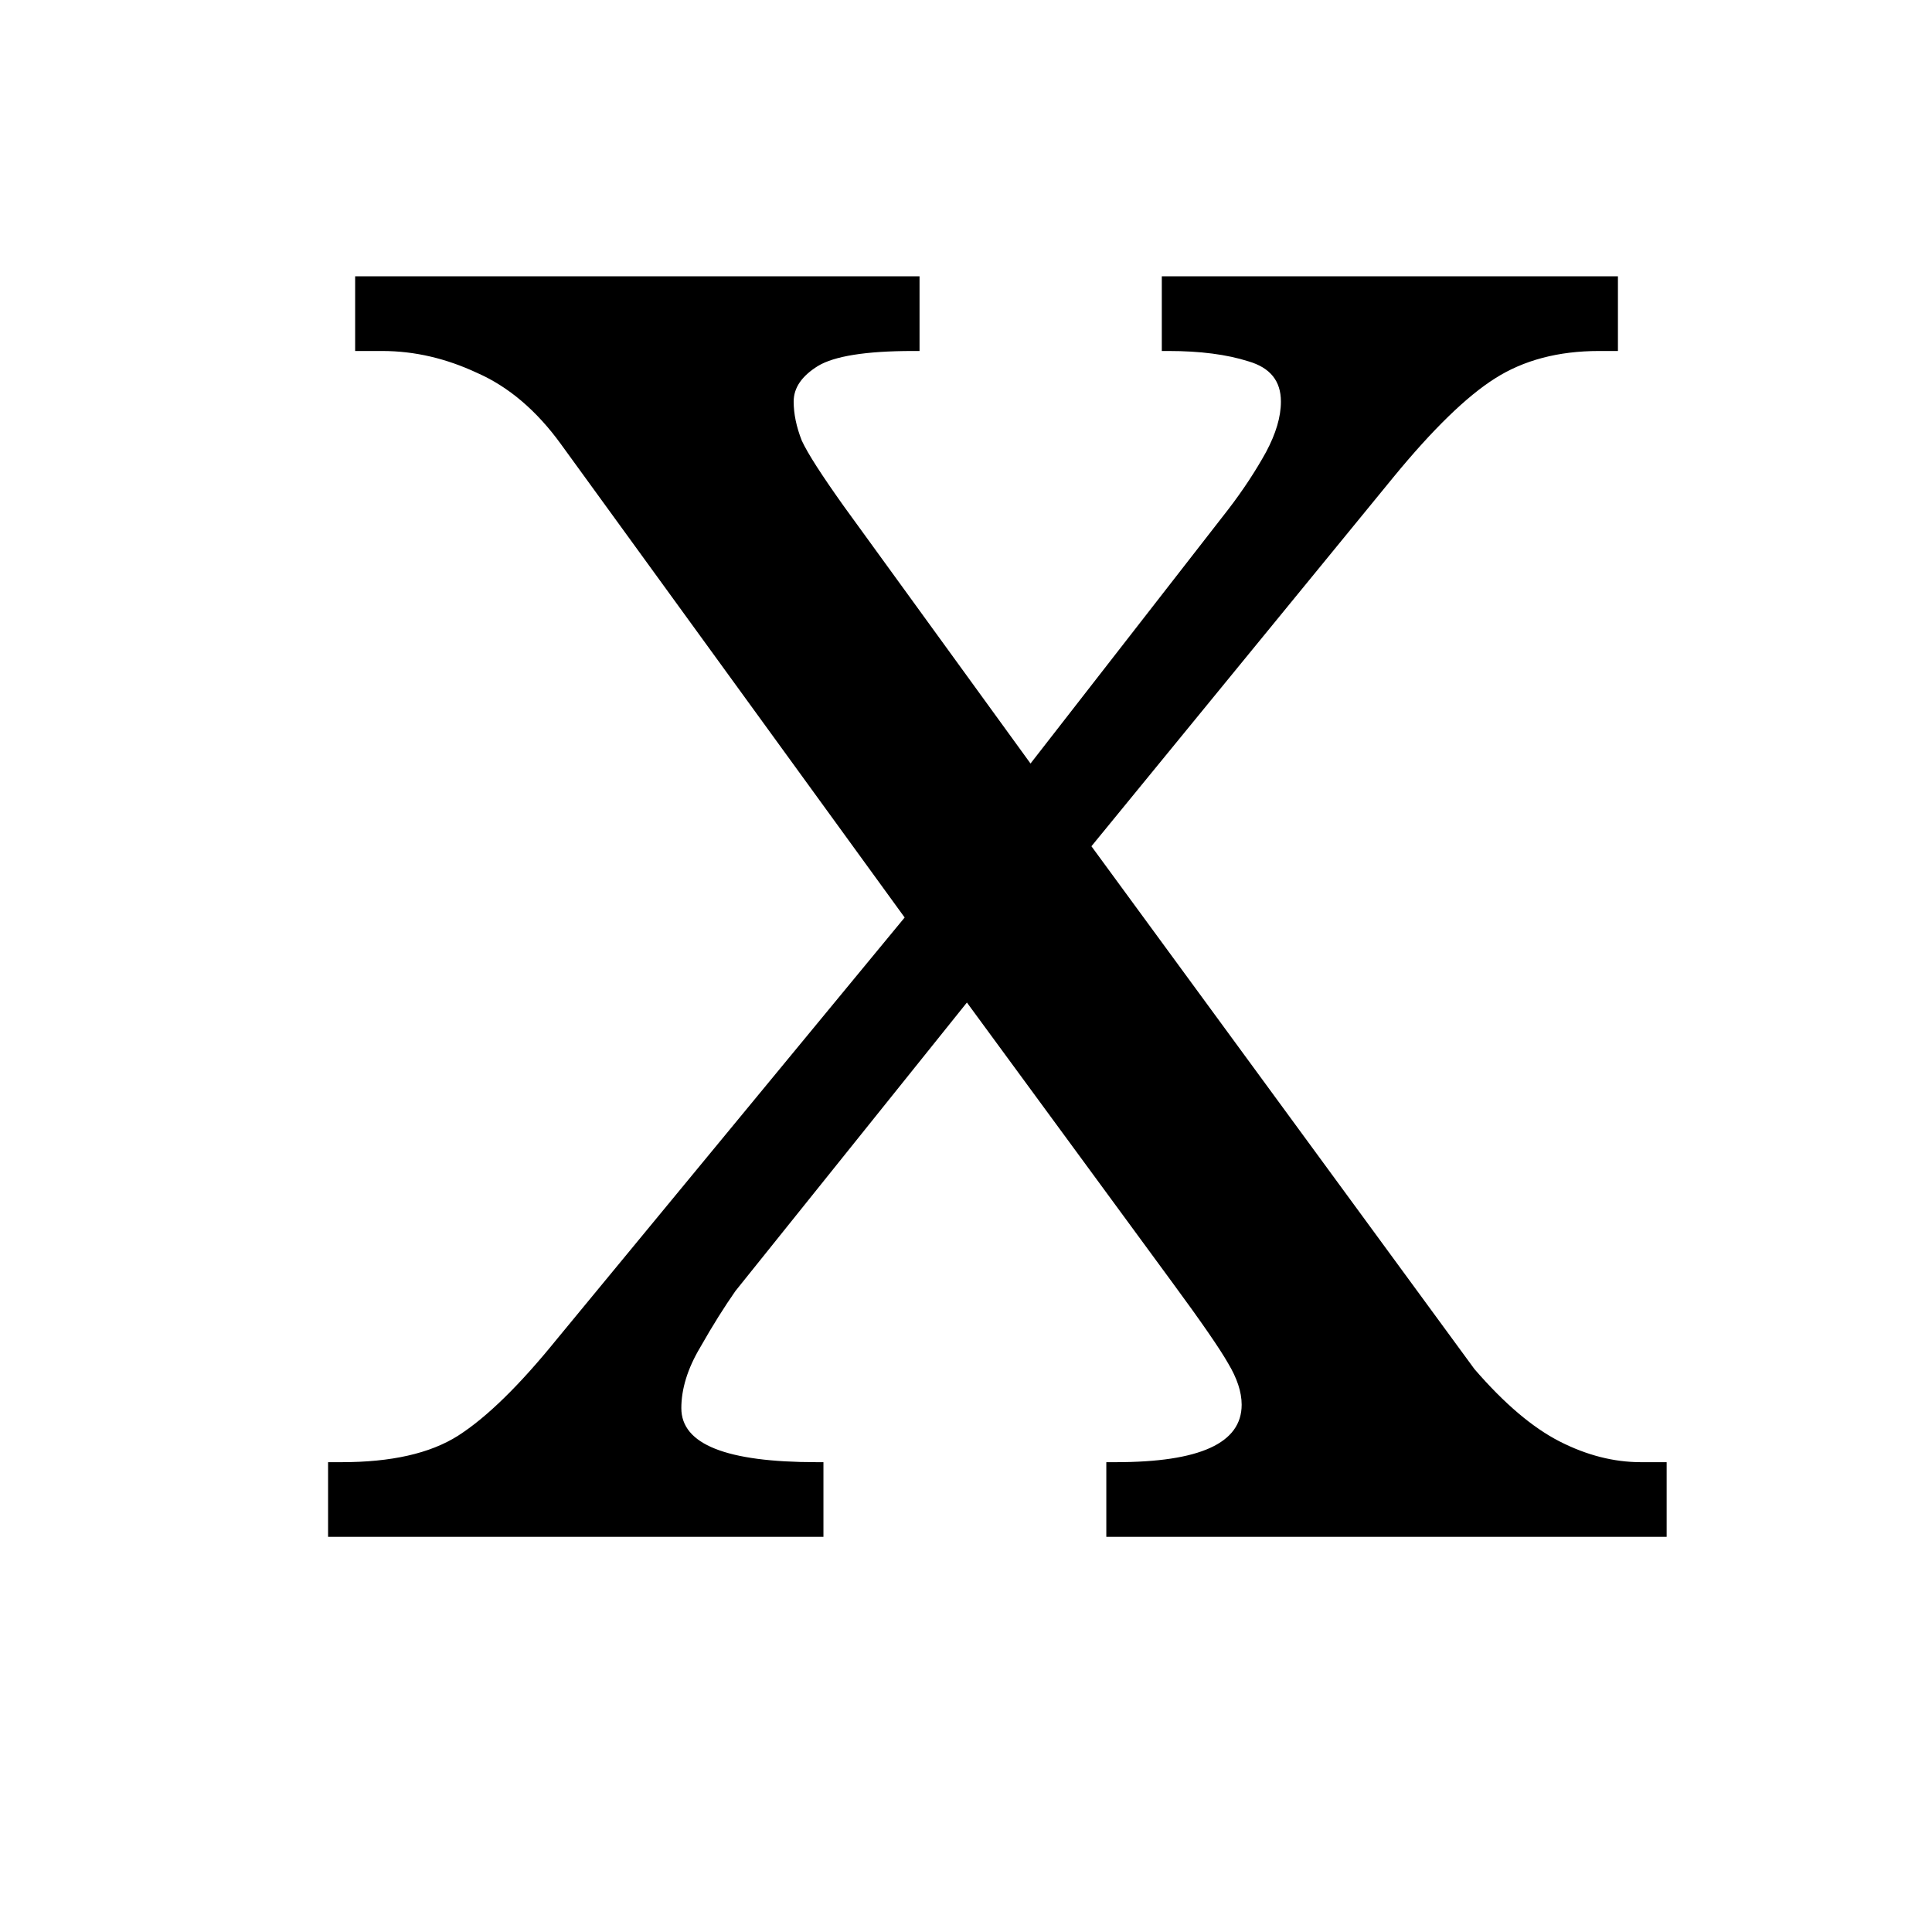
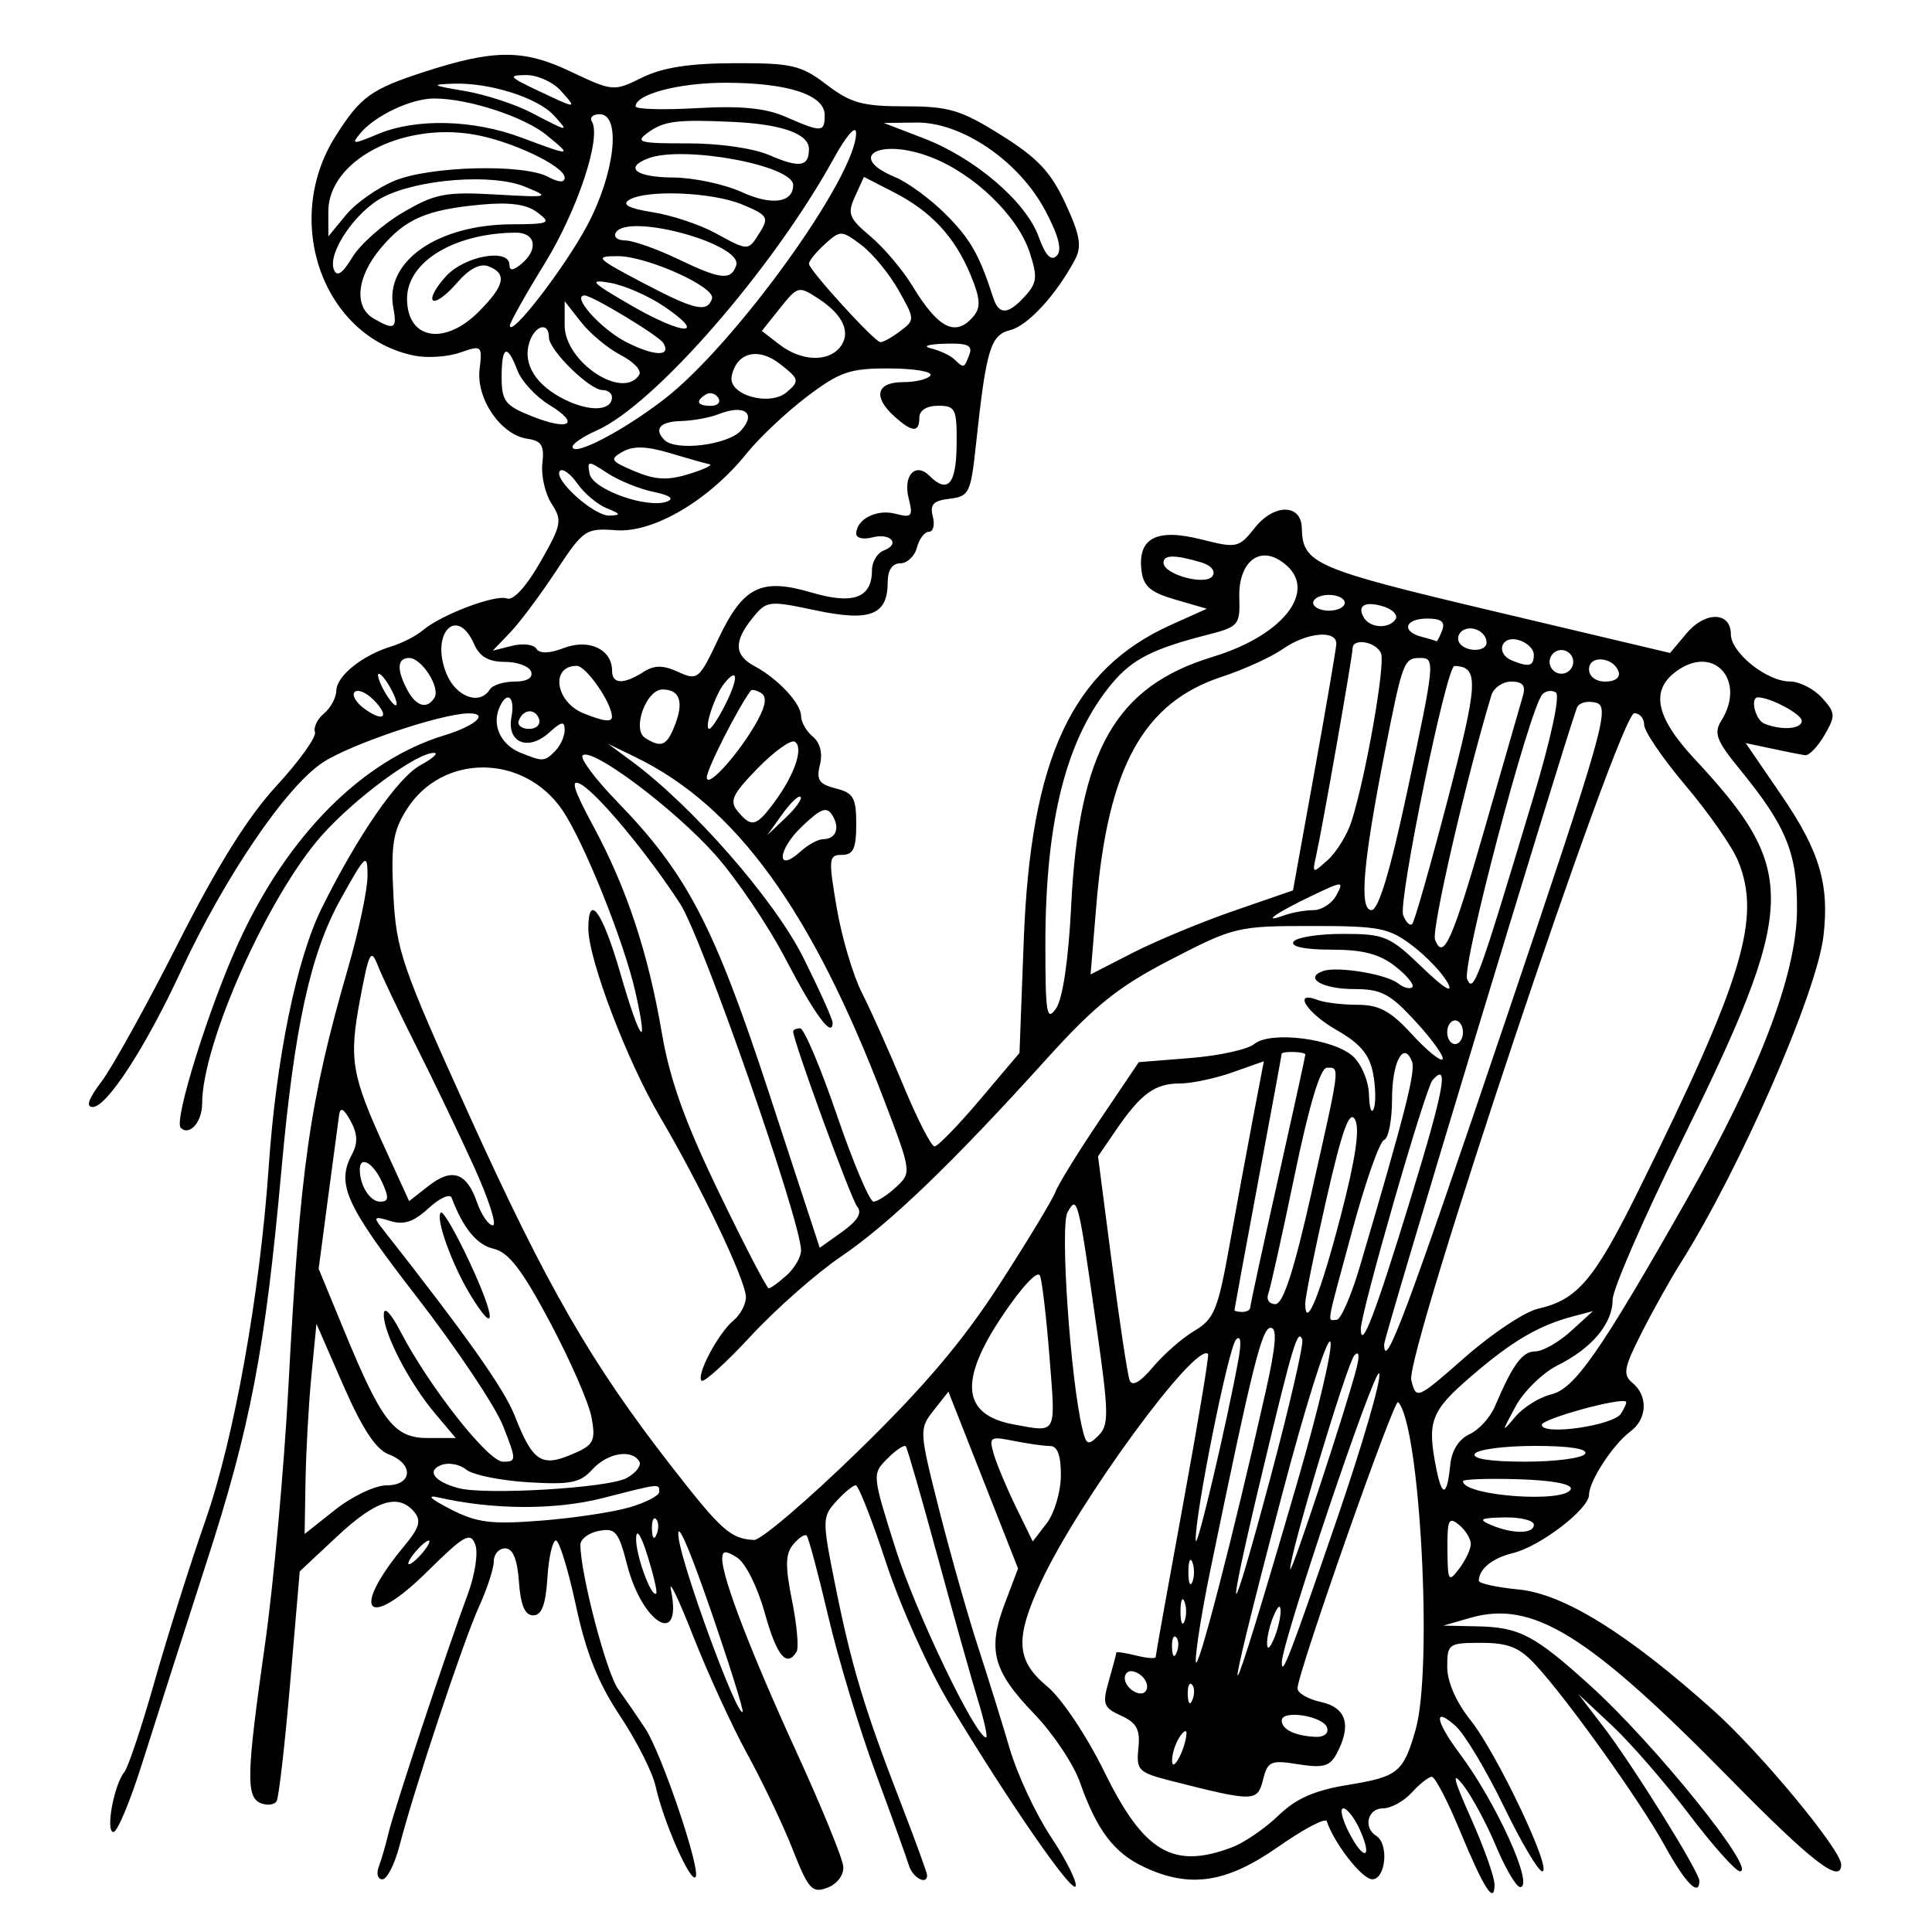
- <svg xmlns="http://www.w3.org/2000/svg" width="48" height="48">
-   <g>
-     <text transform="matrix(2.152088,0,0,1.827149,-27.08105,-19.47921) " xml:space="preserve" text-anchor="middle" font-family="serif" font-size="24" id="svg_1" y="31.558" x="24.102" stroke-width="0" stroke="#000000" fill="#000000">X</text>
-   </g>
+ <svg xmlns="http://www.w3.org/2000/svg" width="48" height="48" id="svg2" version="1.1">
+   <defs id="defs13" />
+   <path style="fill:#000000" d="m 19.693,45.944 c -0.242,-0.612 -0.748,-1.675 -1.125,-2.362 -0.377,-0.687 -0.983,-2.008 -1.348,-2.937 -0.364,-0.928 -0.612,-1.441 -0.55,-1.14 0.293,1.431 -0.71,0.851 -1.09,-0.631 -0.211,-0.822 -0.291,-0.918 -0.699,-0.84 -0.253,0.048 -0.461,0.204 -0.461,0.346 0,0.714 0.642,3.172 0.937,3.583 0.185,0.258 0.487,0.697 0.671,0.975 0.409,0.617 1.401,3.55 1.251,3.7 -0.132,0.132 -0.8,-1.391 -0.99,-2.257 -0.076,-0.346 -0.475,-1.136 -0.887,-1.754 -0.542,-0.814 -0.844,-1.571 -1.094,-2.739 -0.19,-0.888 -0.414,-1.615 -0.497,-1.615 -0.083,0 -0.179,0.418 -0.211,0.93 -0.043,0.67 -0.142,0.93 -0.353,0.93 -0.206,0 -0.312,-0.25 -0.354,-0.832 -0.041,-0.567 -0.15,-0.832 -0.343,-0.832 -0.155,0 -0.282,0.145 -0.282,0.321 0,0.177 -0.165,0.683 -0.367,1.126 -0.384,0.84 -1.603,4.506 -1.976,5.943 -0.119,0.458 -0.31,0.832 -0.425,0.832 -0.115,0 -0.155,-0.14 -0.09,-0.312 0.066,-0.172 0.174,-0.546 0.241,-0.832 0.135,-0.576 1.442,-4.517 1.963,-5.917 0.188,-0.504 0.272,-1.053 0.193,-1.259 -0.122,-0.318 -0.274,-0.232 -1.19,0.673 -1.507,1.488 -1.933,0.999 -0.564,-0.646 0.364,-0.437 0.417,-0.62 0.241,-0.832 C 9.898,37.093 9.342,37.268 8.38,38.167 l -0.933,0.873 -0.238,2.775 c -0.131,1.526 -0.282,2.848 -0.337,2.936 -0.055,0.089 -0.229,0.111 -0.387,0.051 -0.378,-0.145 -0.364,-0.702 0.098,-3.944 0.212,-1.488 0.474,-4.375 0.583,-6.414 0.288,-5.427 0.525,-7.093 1.479,-10.386 0.269,-0.928 0.488,-1.963 0.486,-2.301 -0.002,-0.576 -0.044,-0.539 -0.668,0.582 -0.751,1.349 -1.151,3.18 -1.472,6.738 -0.401,4.446 -0.765,6.355 -1.854,9.721 -0.585,1.81 -1.306,4.062 -1.603,5.005 -0.296,0.942 -0.618,1.713 -0.715,1.713 -0.203,0 0.008,-1.164 0.271,-1.491 0.096,-0.12 0.434,-1.133 0.751,-2.251 0.316,-1.118 0.884,-2.915 1.261,-3.993 0.715,-2.043 1.357,-5.636 1.575,-8.807 0.184,-2.677 0.694,-5.16 1.317,-6.414 0.908,-1.828 1.891,-3.246 2.464,-3.557 0.294,-0.16 0.442,-0.294 0.329,-0.298 -0.422,-0.016 -1.98,1.131 -2.803,2.063 -1.334,1.512 -2.962,5.167 -2.962,6.65 0,0.458 -0.317,0.816 -0.532,0.601 -0.178,-0.178 0.703,-2.996 1.441,-4.61 1.212,-2.651 3.069,-4.52 5.111,-5.141 0.784,-0.239 1.126,-0.556 0.587,-0.544 -0.685,0.014 -2.887,0.755 -3.593,1.209 -0.915,0.588 -2.449,2.842 -3.55,5.214 -0.87,1.874 -1.828,3.349 -2.179,3.356 -0.181,0.003 -0.112,-0.201 0.215,-0.631 0.266,-0.35 1.121,-1.895 1.901,-3.434 0.982,-1.937 1.734,-3.141 2.447,-3.915 0.566,-0.615 0.996,-1.215 0.955,-1.333 -0.041,-0.118 0.06,-0.327 0.225,-0.464 0.165,-0.137 0.303,-0.393 0.306,-0.568 0.007,-0.364 0.645,-0.877 1.364,-1.097 0.269,-0.082 0.622,-0.262 0.783,-0.4 0.454,-0.388 1.81,-0.901 2.094,-0.792 0.155,0.059 0.48,-0.296 0.827,-0.905 0.529,-0.926 0.55,-1.037 0.279,-1.451 C 13.543,12.264 13.44,11.815 13.475,11.513 13.527,11.069 13.455,10.951 13.103,10.901 12.448,10.808 11.829,9.912 11.915,9.18 11.985,8.583 11.971,8.571 11.432,8.759 11.127,8.866 10.617,8.901 10.3,8.837 8.032,8.384 6.995,5.499 8.338,3.381 8.957,2.404 9.217,2.216 10.53,1.789 c 1.739,-0.565 2.469,-0.569 3.632,-0.018 1.066,0.504 1.081,0.506 1.792,0.156 0.508,-0.25 1.177,-0.354 2.297,-0.357 1.426,-0.004 1.65,0.049 2.287,0.534 0.599,0.457 0.895,0.538 1.949,0.538 1.091,0 1.382,0.087 2.385,0.714 0.907,0.567 1.236,0.917 1.598,1.698 0.363,0.784 0.412,1.066 0.241,1.39 -0.461,0.871 -1.171,1.646 -1.609,1.756 -0.497,0.125 -0.6,0.47 -0.856,2.859 -0.127,1.189 -0.17,1.276 -0.653,1.332 -0.404,0.047 -0.495,0.143 -0.418,0.44 0.055,0.209 0.011,0.381 -0.096,0.381 -0.108,0 -0.242,0.176 -0.298,0.392 -0.056,0.215 -0.243,0.392 -0.414,0.392 -0.198,0 -0.312,0.17 -0.312,0.465 0,0.821 -0.434,0.991 -1.795,0.702 -1.165,-0.247 -1.213,-0.241 -1.563,0.191 -0.47,0.58 -0.457,0.925 0.045,1.194 0.586,0.313 1.16,0.928 1.16,1.241 0,0.148 0.131,0.379 0.292,0.512 0.182,0.151 0.249,0.414 0.177,0.701 -0.094,0.375 -0.022,0.482 0.393,0.586 0.439,0.11 0.509,0.232 0.509,0.889 0,0.605 -0.073,0.762 -0.355,0.762 -0.33,0 -0.339,0.093 -0.129,1.321 0.124,0.727 0.405,1.674 0.625,2.105 0.219,0.431 0.682,1.466 1.028,2.3 0.346,0.834 0.695,1.517 0.776,1.517 0.081,0 0.589,-0.523 1.129,-1.161 l 0.982,-1.161 0.106,-2.803 c 0.172,-4.534 1.199,-6.728 3.668,-7.837 l 0.881,-0.396 -0.783,-0.227 c -0.621,-0.18 -0.795,-0.331 -0.842,-0.728 -0.094,-0.802 0.375,-1.047 1.475,-0.77 0.897,0.226 0.941,0.217 1.345,-0.29 0.478,-0.599 1.15,-0.595 1.164,0.009 0.021,0.888 0.3,1.009 4.766,2.067 l 4.384,1.038 0.412,-0.491 c 0.463,-0.551 1.098,-0.536 1.098,0.025 0,0.458 0.893,1.174 1.464,1.174 0.238,0 0.598,0.182 0.799,0.405 0.339,0.374 0.343,0.445 0.061,0.93 -0.168,0.289 -0.385,0.513 -0.483,0.498 -0.098,-0.015 -0.469,-0.089 -0.825,-0.165 l -0.647,-0.137 0.883,1.29 c 0.952,1.39 1.2,2.22 1.048,3.506 -0.168,1.423 -2.074,5.785 -3.55,8.124 -0.253,0.4 -0.689,1.181 -0.969,1.734 -0.442,0.873 -0.472,1.038 -0.222,1.245 0.39,0.324 0.362,0.896 -0.059,1.207 -0.427,0.316 -1.024,1.231 -1.024,1.57 -8e-6,0.352 -1.213,1.282 -1.887,1.447 -0.518,0.127 -0.844,0.391 -0.851,0.688 -0.002,0.067 0.442,0.165 0.986,0.217 1.124,0.108 2.716,1.097 4.852,3.013 1.17,1.05 3.165,3.459 3.165,3.822 0,0.498 -0.729,-0.064 -2.747,-2.119 -3.54,-3.604 -4.915,-4.457 -6.467,-4.011 l -0.672,0.193 0.845,0.018 c 1.049,0.022 1.417,0.215 2.802,1.468 1.607,1.454 4.159,4.619 3.725,4.619 -0.105,0 -0.676,-0.639 -1.267,-1.419 -0.591,-0.781 -1.452,-1.772 -1.912,-2.202 l -0.837,-0.783 0.616,0.803 c 0.734,0.958 2.39,3.616 2.39,3.837 0,0.411 -0.347,0.059 -0.859,-0.872 -0.613,-1.113 -2.416,-3.636 -3.218,-4.503 -0.395,-0.427 -0.673,-0.538 -1.343,-0.538 -0.811,0 -0.844,0.023 -0.844,0.599 0,0.37 0.221,0.875 0.578,1.321 0.654,0.818 2.049,3.757 1.783,3.757 -0.096,0 -0.527,-0.729 -0.958,-1.619 -0.431,-0.89 -0.967,-1.785 -1.191,-1.988 -0.565,-0.511 -0.511,-0.13 0.097,0.681 0.91,1.216 1.862,3.317 1.502,3.317 -0.095,0 -0.367,-0.463 -0.604,-1.028 -0.237,-0.565 -0.606,-1.248 -0.82,-1.517 -0.285,-0.359 -0.232,-0.139 0.2,0.828 0.323,0.724 0.588,1.469 0.588,1.654 0,0.516 -0.263,0.105 -0.868,-1.356 -0.301,-0.727 -0.611,-1.321 -0.69,-1.321 -0.079,0 -0.303,0.176 -0.498,0.392 -0.195,0.215 -0.517,0.392 -0.716,0.392 -0.382,0 -0.497,0.48 -0.165,0.685 0.317,0.196 0.235,1.077 -0.101,1.077 -0.251,0 -0.939,-0.878 -1.13,-1.442 -0.032,-0.093 -0.575,0.193 -1.208,0.636 -1.289,0.903 -2.201,1.038 -3.345,0.495 -0.739,-0.351 -1.161,-0.912 -1.58,-2.101 -0.158,-0.45 -0.67,-1.215 -1.137,-1.699 -1.025,-1.064 -1.165,-1.587 -0.731,-2.735 l 0.331,-0.875 -0.865,-2.197 -0.865,-2.197 -0.368,0.468 c -0.362,0.461 -0.36,0.5 0.138,2.467 0.279,1.099 0.711,2.624 0.96,3.387 0.249,0.764 0.606,1.911 0.793,2.549 0.187,0.638 0.648,1.624 1.024,2.191 0.376,0.567 0.653,1.118 0.615,1.225 -0.075,0.21 -1.661,-2.085 -3.145,-4.549 -0.51,-0.847 -1.212,-2.41 -1.561,-3.475 -0.349,-1.065 -0.69,-1.936 -0.758,-1.936 -0.068,0 -0.287,0.18 -0.486,0.4 -0.35,0.387 -0.351,0.458 -0.019,2.105 0.402,1.995 0.717,3.041 1.618,5.371 0.363,0.94 0.66,1.755 0.66,1.811 0,0.256 -0.357,0.066 -0.451,-0.24 -0.058,-0.188 -0.43,-1.224 -0.828,-2.3 -0.398,-1.077 -0.927,-2.825 -1.176,-3.885 -0.249,-1.06 -0.491,-1.965 -0.537,-2.011 -0.046,-0.046 -0.197,0.051 -0.334,0.217 -0.197,0.237 -0.203,0.536 -0.03,1.397 0.121,0.603 0.172,1.174 0.113,1.27 -0.249,0.403 -0.493,0.105 -0.792,-0.968 -0.178,-0.641 -0.479,-1.243 -0.686,-1.372 -0.293,-0.183 -0.369,-0.176 -0.369,0.035 0,0.472 0.714,2.328 1.859,4.829 0.616,1.346 1.133,2.612 1.148,2.813 0.016,0.211 -0.151,0.433 -0.395,0.526 -0.379,0.143 -0.469,0.043 -0.863,-0.953 z m 10.915,-0.048 c 0.303,-0.114 0.822,-0.469 1.152,-0.788 0.445,-0.429 0.9,-0.628 1.748,-0.766 1.226,-0.2 1.36,-0.31 1.663,-1.37 0.433,-1.519 0.108,-7.594 -0.436,-8.138 -0.097,-0.097 -2.499,6.741 -2.499,7.114 0,0.116 0.264,0.268 0.587,0.339 0.631,0.139 0.762,0.58 0.384,1.286 -0.167,0.312 -0.337,0.358 -0.952,0.26 -0.685,-0.11 -0.76,-0.077 -0.876,0.385 -0.138,0.55 -0.221,0.551 -2.275,0.029 -0.821,-0.209 -0.877,-0.264 -0.821,-0.811 0.048,-0.467 -0.04,-0.633 -0.429,-0.81 -0.442,-0.202 -0.472,-0.285 -0.305,-0.867 0.102,-0.354 0.185,-0.668 0.185,-0.698 0,-0.03 0.22,0.002 0.489,0.069 0.269,0.068 0.489,0.085 0.489,0.039 0,-0.046 0.305,-1.747 0.678,-3.78 0.373,-2.033 0.654,-3.721 0.624,-3.751 -0.308,-0.308 -3.216,3.661 -4.147,5.66 -0.658,1.414 -0.627,1.955 0.152,2.602 0.358,0.297 0.979,1.225 1.419,2.122 0.982,1.999 1.705,2.427 3.169,1.875 z m 3.17,-0.452 c -0.129,-0.283 -0.311,-0.515 -0.404,-0.515 -0.093,0 -0.028,0.272 0.144,0.606 0.374,0.723 0.596,0.646 0.26,-0.091 z m -4.3,-2.375 c 0.006,-0.108 -0.075,-0.064 -0.179,0.098 -0.104,0.162 -0.185,0.426 -0.179,0.587 0.011,0.31 0.338,-0.314 0.358,-0.685 z M 24.296,42.238 c -0.157,-0.511 -0.609,-2.119 -1.004,-3.573 -0.395,-1.454 -0.749,-2.682 -0.787,-2.73 -0.038,-0.048 -0.243,0.087 -0.455,0.3 -0.385,0.385 -0.384,0.394 0.199,2.24 0.499,1.578 1.993,4.692 2.251,4.692 0.045,0 -0.047,-0.418 -0.204,-0.93 z m 8.675,0.685 c -0.096,-0.292 -1.127,-0.453 -1.127,-0.176 0,0.223 0.336,0.383 0.848,0.405 0.204,0.009 0.324,-0.09 0.279,-0.229 z m -15.339,-2.991 c -0.532,-1.542 -0.836,-2.22 -0.772,-1.725 0.097,0.757 1.457,4.457 1.59,4.325 0.033,-0.033 -0.335,-1.202 -0.817,-2.599 z m 11.981,1.918 c -0.065,-0.065 -0.111,0.051 -0.103,0.257 0.009,0.228 0.056,0.274 0.118,0.118 0.057,-0.141 0.05,-0.31 -0.015,-0.375 z m -1.318,-0.265 c -0.162,-0.101 -0.297,-0.083 -0.341,0.045 -0.04,0.117 0.048,0.287 0.196,0.379 0.162,0.101 0.297,0.083 0.341,-0.045 0.04,-0.117 -0.048,-0.287 -0.196,-0.379 z m 3.941,-4.776 c 0.532,-1.828 0.897,-3.394 0.812,-3.479 -0.085,-0.085 -0.624,1.631 -1.198,3.814 -1.604,6.1 -1.445,5.961 0.386,-0.335 z m -0.797,-2.206 c 0.263,-1.171 0.299,-1.615 0.13,-1.615 -0.217,0 -0.448,0.927 -1.502,6.039 -0.207,1.006 -0.369,2.02 -0.358,2.251 0.018,0.4 0.943,-3.171 1.729,-6.675 z m 1.752,3.213 c 0.66,-1.921 1.143,-3.583 1.074,-3.694 -0.106,-0.172 -2.407,6.653 -2.418,7.17 -0.008,0.395 0.192,-0.124 1.344,-3.476 z m -3.97,2.86 c -0.065,-0.065 -0.111,0.051 -0.103,0.257 0.009,0.228 0.056,0.274 0.118,0.118 0.057,-0.141 0.05,-0.31 -0.015,-0.375 z m 2.595,-0.64 c 0,-0.185 -0.062,-0.149 -0.168,0.098 -0.093,0.215 -0.168,0.524 -0.168,0.685 0,0.185 0.062,0.149 0.168,-0.098 0.093,-0.215 0.168,-0.524 0.168,-0.685 z m -2.388,-0.245 c -0.054,-0.135 -0.099,-0.025 -0.099,0.245 0,0.269 0.044,0.379 0.099,0.245 0.054,-0.135 0.054,-0.355 0,-0.489 z m 2.926,-6.509 c -0.109,-0.291 -0.23,0.11 -0.991,3.291 -0.952,3.976 -0.845,4.048 0.201,0.135 0.475,-1.777 0.83,-3.318 0.79,-3.426 z m -16.265,5.376 c -0.162,-0.521 -0.277,-0.699 -0.285,-0.442 -0.013,0.413 0.38,1.492 0.5,1.373 0.032,-0.032 -0.065,-0.45 -0.214,-0.931 z m 13.535,0.155 c -0.054,-0.135 -0.099,-0.025 -0.099,0.245 0,0.269 0.044,0.379 0.099,0.245 0.054,-0.135 0.054,-0.355 0,-0.489 z m 6.918,-0.454 c 0,-0.128 -0.132,-0.342 -0.294,-0.476 -0.254,-0.21 -0.293,-0.127 -0.287,0.612 0.006,0.795 0.027,0.829 0.294,0.476 0.158,-0.209 0.287,-0.485 0.287,-0.612 z m -2.834,-4.39 c 0.075,-0.303 0.052,-0.415 -0.059,-0.295 -0.183,0.199 -1.623,4.995 -1.594,5.309 0.016,0.176 1.433,-4.123 1.653,-5.014 z m -23.203,4.6 c 0.134,-0.162 0.2,-0.294 0.146,-0.294 -0.054,0 -0.208,0.132 -0.342,0.294 -0.134,0.162 -0.2,0.294 -0.146,0.294 0.054,0 0.208,-0.132 0.342,-0.294 z m 20.26,-4.772 c 0.083,-0.454 0.063,-0.639 -0.057,-0.514 -0.189,0.197 -1.039,4.444 -1,4.992 0.02,0.273 0.763,-2.877 1.057,-4.479 z m -14.465,3.944 c -0.065,-0.065 -0.111,0.051 -0.103,0.257 0.009,0.228 0.056,0.274 0.118,0.118 0.057,-0.141 0.05,-0.31 -0.015,-0.375 z m 4.999,-1.668 c 1.643,-1.597 2.614,-2.74 3.531,-4.16 0.696,-1.077 1.322,-2.112 1.392,-2.3 0.07,-0.188 0.564,-0.99 1.099,-1.783 l 0.972,-1.441 1.287,-0.103 c 0.708,-0.057 1.419,-0.213 1.581,-0.347 0.4,-0.332 1.964,-0.138 2.452,0.304 0.213,0.193 0.39,0.616 0.399,0.953 0.009,0.333 0.061,0.491 0.118,0.351 0.056,-0.14 0.049,-0.537 -0.017,-0.881 -0.088,-0.465 -0.32,-0.741 -0.901,-1.072 -0.753,-0.43 -1.108,-0.993 -0.472,-0.749 0.17,0.065 0.615,0.119 0.989,0.119 0.534,0 0.822,0.156 1.345,0.727 0.366,0.4 0.711,0.682 0.765,0.628 0.055,-0.055 -0.239,-0.47 -0.653,-0.923 -0.648,-0.708 -0.864,-0.823 -1.547,-0.823 -0.781,0 -1.252,-0.273 -0.77,-0.447 0.351,-0.126 1.571,0.074 1.866,0.306 0.137,0.108 0.296,0.15 0.353,0.093 0.057,-0.057 -0.133,-0.29 -0.423,-0.517 -0.389,-0.306 -0.803,-0.414 -1.588,-0.414 -0.658,0 -1.016,-0.074 -0.941,-0.196 0.067,-0.108 0.619,-0.196 1.228,-0.196 1.036,0 1.162,0.053 1.97,0.832 0.529,0.51 0.777,0.665 0.641,0.399 -0.122,-0.238 -0.515,-0.656 -0.874,-0.93 -0.593,-0.453 -0.821,-0.497 -2.526,-0.497 -1.822,0 -1.919,0.023 -3.483,0.832 -1.315,0.68 -1.88,1.133 -3.099,2.481 -2.341,2.59 -3.892,4.081 -5.097,4.899 -0.612,0.416 -1.619,1.303 -2.238,1.971 -0.619,0.669 -1.172,1.17 -1.228,1.114 -0.139,-0.139 0.416,-1.183 0.795,-1.498 0.169,-0.14 0.307,-0.4 0.307,-0.579 0,-0.407 -1.12,-2.757 -2.137,-4.483 -0.818,-1.389 -1.778,-3.912 -1.778,-4.674 0,-0.912 0.353,-0.419 0.794,1.108 0.493,1.707 0.716,1.988 0.377,0.477 -0.279,-1.245 -1.278,-3.736 -1.815,-4.525 -0.959,-1.409 -2.988,-1.417 -3.871,-0.016 -0.339,0.538 -0.392,0.88 -0.328,2.123 0.07,1.379 0.202,1.762 1.889,5.482 1.926,4.248 3.024,6.153 5.031,8.729 1.233,1.583 1.458,1.783 2.04,1.813 0.165,0.009 1.32,-0.976 2.566,-2.187 z m 5.058,0.587 c 0.003,-0.494 -0.084,-0.734 -0.265,-0.734 -0.148,0 -0.555,-0.057 -0.903,-0.127 -0.598,-0.12 -0.626,-0.1 -0.494,0.343 0.077,0.258 0.326,0.849 0.552,1.312 l 0.411,0.843 0.347,-0.451 c 0.191,-0.248 0.349,-0.782 0.352,-1.185 z M 9.603,36.903 c 0.648,0 0.686,-0.53 0.055,-0.77 C 9.34,36.012 9.001,35.497 8.532,34.425 l -0.67,-1.535 -0.124,1.273 c -0.068,0.7 -0.134,1.875 -0.147,2.61 l -0.023,1.338 0.762,-0.604 c 0.419,-0.332 0.992,-0.604 1.273,-0.604 z M 38.108,37.882 c 0,-0.108 -0.33,-0.19 -0.734,-0.182 -0.589,0.011 -0.657,0.047 -0.343,0.182 0.544,0.234 1.077,0.234 1.077,0 z M 15.644,37.449 c 0.404,-0.119 0.734,-0.291 0.734,-0.382 0,-0.213 0.041,-0.217 -1.401,0.152 -1.172,0.3 -2.72,0.295 -4.081,-0.015 -0.311,-0.071 -0.204,0.035 0.294,0.29 0.662,0.339 1.01,0.383 2.251,0.286 0.808,-0.063 1.799,-0.212 2.202,-0.332 z m 23.381,-0.455 c 0.041,-0.123 -0.467,-0.218 -1.305,-0.243 -0.755,-0.023 -1.372,-5.89e-4 -1.372,0.049 0,0.368 2.559,0.553 2.678,0.194 z M 15.563,36.724 c 0.239,-0.128 0.382,-0.316 0.319,-0.418 -0.193,-0.313 -0.795,-0.207 -1.168,0.205 -0.3,0.331 -0.544,0.38 -1.599,0.315 -0.685,-0.042 -1.375,-0.184 -1.534,-0.315 -0.159,-0.132 -0.436,-0.183 -0.617,-0.113 -0.373,0.143 -0.177,0.411 0.422,0.573 0.661,0.18 3.717,-8.42e-4 4.178,-0.247 z m 20.469,-0.338 c 0.034,-0.347 0.215,-0.633 0.475,-0.752 0.231,-0.105 0.514,-0.414 0.63,-0.685 0.451,-1.055 0.685,-1.374 1.006,-1.374 0.184,0 0.581,-0.225 0.883,-0.5 l 0.549,-0.5 -0.489,0.129 c -0.859,0.226 -1.518,0.613 -2.533,1.488 -1.012,0.872 -1.104,1.116 -0.867,2.303 0.144,0.72 0.267,0.682 0.346,-0.108 z M 12.499,35.428 C 12.307,34.939 11.339,33.493 10.349,32.214 8.576,29.924 8.348,29.419 8.75,28.668 c 0.145,-0.271 0.133,-0.504 -0.04,-0.819 -0.172,-0.311 -0.255,-0.354 -0.285,-0.147 -0.023,0.162 -0.147,1.087 -0.275,2.057 l -0.233,1.764 0.645,1.564 c 0.927,2.248 1.235,2.641 2.072,2.641 l 0.689,0 -0.516,-0.613 c -0.647,-0.768 -1.283,-2.001 -1.272,-2.462 0.005,-0.208 0.175,-0.032 0.417,0.433 0.72,1.38 2.178,3.23 2.545,3.23 0.337,0 0.337,-0.035 0.002,-0.888 z m 1.817,0.659 c 0.436,-0.199 0.485,-0.313 0.379,-0.879 -0.067,-0.358 -0.531,-1.419 -1.031,-2.359 -0.689,-1.296 -1.026,-1.736 -1.396,-1.822 -0.421,-0.097 -0.76,-0.509 -1.048,-1.271 -0.041,-0.108 -0.299,0.011 -0.574,0.263 -0.372,0.342 -0.616,0.422 -0.955,0.314 -0.372,-0.118 -0.416,-0.095 -0.241,0.128 2.169,2.761 3.073,4.039 3.343,4.725 0.457,1.162 0.67,1.288 1.523,0.899 z m -2.626,-3.91 c -0.461,-0.756 -0.878,-1.912 -0.738,-2.051 0.052,-0.052 0.371,0.496 0.708,1.217 0.663,1.417 0.681,1.9 0.03,0.835 z m 27.691,3.942 c 0.076,-0.123 -0.386,-0.196 -1.249,-0.196 -0.754,0 -1.425,0.088 -1.491,0.196 -0.076,0.123 0.386,0.196 1.249,0.196 0.754,0 1.425,-0.088 1.491,-0.196 z M 27.255,33.054 c -0.472,-3.315 -0.486,-3.373 -0.733,-2.933 -0.189,0.338 0.071,4.136 0.369,5.378 0.097,0.405 0.142,0.424 0.402,0.165 0.259,-0.259 0.255,-0.555 -0.038,-2.611 z m -1.178,0.688 c -0.077,-0.984 -0.184,-1.905 -0.238,-2.045 -0.057,-0.15 -0.446,0.264 -0.937,0.996 -1.088,1.622 -0.999,2.46 0.286,2.697 1.082,0.199 1.04,0.277 0.889,-1.647 z m 12.461,0.902 c 0.584,-0.142 1.208,-1.037 3.341,-4.79 1.834,-3.227 2.756,-5.64 2.767,-7.243 0.01,-1.409 -0.261,-2.078 -1.416,-3.491 -0.59,-0.723 -0.659,-0.904 -0.461,-1.221 0.602,-0.964 -0.145,-1.863 -1.053,-1.268 -0.728,0.477 -0.612,1.153 0.381,2.22 2.607,2.802 2.576,3.628 -0.363,9.595 -0.918,1.863 -1.669,3.594 -1.669,3.845 0,0.592 -0.513,1.205 -1.364,1.629 -0.373,0.186 -0.845,0.647 -1.048,1.024 -0.352,0.653 -0.352,0.665 -0.007,0.257 0.199,-0.236 0.6,-0.486 0.89,-0.557 z m 1.738,0.474 c 0.088,-0.143 0.144,-0.275 0.123,-0.294 -0.13,-0.113 -2.094,0.427 -2.094,0.576 0,0.274 1.785,0.019 1.971,-0.282 z m -2.069,-2.602 c 0.983,-0.22 1.4,-0.712 2.509,-2.955 2.595,-5.252 3.048,-6.752 2.466,-8.172 -0.144,-0.35 -0.727,-1.189 -1.297,-1.863 -0.57,-0.674 -1.036,-1.357 -1.036,-1.517 0,-0.16 -0.11,-0.29 -0.245,-0.289 -0.37,0.003 -5.699,15.939 -5.541,16.569 0.123,0.491 0.133,0.487 1.34,-0.573 0.669,-0.587 1.48,-1.127 1.803,-1.199 z m -8.527,0.544 c 0.483,-0.285 0.58,-0.523 0.864,-2.106 0.176,-0.982 0.441,-2.415 0.588,-3.186 l 0.268,-1.401 -0.782,0.276 c -0.43,0.152 -1.018,0.276 -1.307,0.276 -0.618,0 -0.964,0.252 -1.579,1.15 l -0.452,0.66 0.345,2.656 c 0.19,1.461 0.388,2.769 0.44,2.906 0.063,0.165 0.261,0.053 0.583,-0.33 0.268,-0.318 0.732,-0.724 1.031,-0.9 z m 7.702,-7.64 c 2.477,-7.33 2.63,-7.868 2.267,-7.962 -0.214,-0.056 -0.426,0.002 -0.472,0.128 -0.379,1.055 -4.788,15.616 -4.788,15.812 0,0.714 0.554,-0.762 2.992,-7.977 z m -2.332,4.349 c 0.828,-2.7 0.959,-3.408 0.542,-2.935 -0.182,0.206 -1.793,5.8 -1.784,6.193 0.012,0.53 0.362,-0.386 1.242,-3.258 z m -1.266,1.701 c 1.126,-3.815 1.39,-4.852 1.297,-5.094 -0.206,-0.537 -0.496,0.006 -0.496,0.929 0,0.523 -0.089,0.981 -0.198,1.017 -0.109,0.036 -0.461,1.035 -0.782,2.219 -0.678,2.501 -0.634,2.25 -0.398,2.25 0.103,0 0.363,-0.595 0.577,-1.321 z m -2.723,1.019 c 0,-0.059 0.308,-1.483 0.685,-3.165 0.377,-1.682 0.685,-3.088 0.685,-3.124 0,-0.075 -0.587,-0.091 -0.589,-0.016 -7.83e-4,0.027 -0.264,1.458 -0.586,3.181 -0.321,1.723 -0.585,3.154 -0.586,3.181 -7.84e-4,0.027 0.087,0.049 0.194,0.049 0.108,0 0.196,-0.048 0.196,-0.106 z m 2.246,-2.267 c 0.373,-1.434 0.484,-2.182 0.357,-2.409 -0.137,-0.245 -0.318,0.258 -0.711,1.982 -0.29,1.271 -0.526,2.439 -0.525,2.595 0.006,0.678 0.374,-0.23 0.879,-2.168 z m -0.719,-0.612 c 0.72,-3.195 0.706,-3.083 0.378,-3.083 -0.162,0 -0.443,0.937 -0.804,2.682 -0.306,1.475 -0.6,2.796 -0.653,2.937 -0.054,0.14 0.026,0.255 0.177,0.255 0.193,0 0.461,-0.825 0.903,-2.79 z M 19.544,31.685 c 0.197,-0.178 0.358,-0.456 0.358,-0.617 0,-0.721 -2.458,-7.772 -3.002,-8.611 -0.816,-1.259 -2.06,-2.753 -2.478,-2.977 -0.256,-0.137 -0.177,0.126 0.312,1.033 0.837,1.553 1.368,3.152 1.709,5.15 0.199,1.165 0.574,2.213 1.42,3.964 0.632,1.31 1.188,2.381 1.236,2.381 0.048,0 0.248,-0.146 0.445,-0.324 z m 1.755,-1.702 c -0.156,-0.19 -1.593,-4.119 -1.593,-4.356 0,-0.043 0.078,-0.079 0.174,-0.079 0.096,0 0.506,0.969 0.911,2.153 0.405,1.184 0.815,2.153 0.911,2.153 0.095,0 0.348,-0.163 0.562,-0.362 0.386,-0.36 0.384,-0.372 -0.305,-2.179 -1.789,-4.689 -3.678,-7.292 -6.168,-8.501 l -0.685,-0.333 0.587,0.433 c 1.51,1.114 3.545,3.441 4.26,4.871 0.404,0.808 0.734,1.54 0.733,1.627 -0.002,0.401 -0.447,-0.202 -1.169,-1.586 -0.433,-0.83 -1.219,-1.995 -1.747,-2.588 -1.016,-1.144 -3.076,-2.686 -3.295,-2.468 -0.072,0.072 0.316,0.59 0.862,1.153 1.735,1.789 2.409,3.084 3.772,7.244 l 1.257,3.836 0.559,-0.398 c 0.381,-0.272 0.5,-0.47 0.374,-0.624 z M 11.769,28.97 C 11.401,28.161 10.756,26.817 10.337,25.985 9.919,25.153 9.49,24.253 9.386,23.986 9.217,23.555 9.168,23.649 8.948,24.815 8.665,26.315 8.729,26.701 9.564,28.527 l 0.601,1.315 0.476,-0.374 c 0.588,-0.462 0.951,-0.342 1.21,0.403 0.11,0.314 0.287,0.572 0.394,0.572 0.107,0 -0.107,-0.662 -0.476,-1.472 z M 9.49,29.366 C 9.272,28.887 8.939,28.7 8.939,29.056 c 0,0.399 0.253,0.799 0.506,0.799 0.215,0 0.224,-0.097 0.046,-0.489 z M 36.347,25.646 c 0,-0.162 -0.088,-0.294 -0.196,-0.294 -0.108,0 -0.196,0.132 -0.196,0.294 0,0.162 0.088,0.294 0.196,0.294 0.108,0 0.196,-0.132 0.196,-0.294 z m -9.735,-3.132 c 0.195,-3.868 1.099,-5.46 3.518,-6.195 1.858,-0.564 2.687,-1.758 1.665,-2.398 -0.556,-0.349 -1.032,0.093 -1.005,0.935 0.021,0.671 -0.02,0.718 -0.783,0.913 -1.357,0.346 -1.87,0.606 -2.37,1.2 -1.141,1.356 -1.665,3.405 -1.665,6.506 0,1.716 0.034,1.916 0.266,1.579 0.165,-0.239 0.308,-1.209 0.375,-2.54 z m 11.481,-2.695 c 0.444,-1.479 0.673,-2.547 0.561,-2.616 -0.104,-0.064 -0.255,-0.041 -0.337,0.052 -0.324,0.369 -2.006,6.745 -1.866,7.072 0.157,0.369 0.274,0.047 1.642,-4.509 z m -7.431,2.808 1.462,-0.505 0.531,-2.937 c 0.292,-1.615 0.537,-3.047 0.545,-3.181 0.02,-0.364 -0.734,-0.296 -1.327,0.119 -0.286,0.2 -0.967,0.511 -1.513,0.69 -1.954,0.64 -2.837,2.244 -3.121,5.667 l -0.144,1.729 1.052,-0.539 c 0.579,-0.296 1.71,-0.766 2.514,-1.043 z m 6.261,-2.169 c 0.449,-1.561 0.861,-2.993 0.916,-3.181 0.071,-0.245 -0.012,-0.343 -0.292,-0.343 -0.215,0 -0.438,0.154 -0.495,0.343 -0.629,2.083 -1.493,5.826 -1.399,6.069 0.207,0.541 0.43,0.035 1.271,-2.888 z m -0.954,-0.596 c 0.762,-2.92 0.781,-3.3 0.166,-3.316 -0.197,-0.005 -1.403,5.855 -1.274,6.191 0.068,0.177 0.169,0.276 0.225,0.22 0.056,-0.056 0.453,-1.449 0.883,-3.096 z m -3.334,2.75 c 0.203,0 0.458,-0.167 0.568,-0.372 0.192,-0.358 0.168,-0.357 -0.629,0.024 -0.884,0.422 -1.258,0.691 -0.666,0.477 0.197,-0.071 0.524,-0.129 0.727,-0.129 z m 2.314,-2.888 c 0.706,-3.296 0.714,-3.377 0.331,-3.377 -0.399,0 -0.434,0.093 -0.861,2.263 -0.557,2.83 -0.658,4.001 -0.344,4.001 0.171,0 0.461,-0.955 0.874,-2.888 z m -1.364,0.662 c 0.358,-1.149 0.834,-3.869 0.727,-4.15 -0.111,-0.291 -0.707,-0.397 -0.707,-0.126 0,0.184 -0.747,4.435 -0.901,5.127 -0.106,0.476 -0.101,0.478 0.291,0.123 0.219,-0.199 0.485,-0.637 0.59,-0.974 z m -13.142,0.464 c 0.324,0 0.434,-0.275 0.237,-0.593 -0.141,-0.229 -0.283,-0.176 -0.763,0.284 -0.607,0.582 -0.636,1.164 -0.03,0.616 0.186,-0.169 0.437,-0.306 0.556,-0.306 z m -0.553,-1.052 c -0.048,-0.046 -0.254,0.149 -0.458,0.435 l -0.371,0.519 0.458,-0.435 c 0.252,-0.239 0.419,-0.473 0.371,-0.519 z m -0.641,0.118 c 0.498,-0.674 0.723,-1.349 0.496,-1.489 -0.095,-0.058 -0.509,0.239 -0.92,0.66 -0.632,0.648 -0.709,0.813 -0.497,1.069 0.345,0.415 0.46,0.385 0.922,-0.24 z M 18.835,17.875 c 0.192,-0.359 0.216,-0.568 0.075,-0.656 -0.114,-0.071 -0.231,-0.098 -0.258,-0.06 -0.343,0.47 -1.097,1.961 -1.092,2.159 0.008,0.298 0.857,-0.662 1.275,-1.443 z m -5.041,0.782 c 0.129,-0.129 0.235,-0.363 0.235,-0.52 0,-0.228 -0.077,-0.215 -0.384,0.063 -0.523,0.474 -1.06,0.252 -0.938,-0.387 0.101,-0.528 -0.132,-0.671 -0.315,-0.193 -0.164,0.428 0.066,0.89 0.539,1.081 0.562,0.227 0.595,0.225 0.864,-0.043 z m 2.982,-0.662 c 0.216,-0.569 0.108,-0.865 -0.316,-0.865 -0.408,0 -0.764,0.994 -0.432,1.204 0.407,0.258 0.544,0.196 0.748,-0.34 z M 13.392,17.864 c -0.092,-0.277 -0.407,-0.247 -0.506,0.049 -0.036,0.108 0.082,0.196 0.261,0.196 0.179,0 0.29,-0.11 0.245,-0.245 z m 4.636,-0.374 c 0.325,-0.651 0.307,-0.935 -0.033,-0.511 -0.236,0.295 -0.512,1.13 -0.373,1.13 0.053,0 0.236,-0.279 0.406,-0.619 z m 26.736,0.418 c 0,-0.165 -0.78,-0.582 -1.089,-0.582 -0.201,0 -0.063,0.564 0.16,0.653 0.431,0.174 0.93,0.136 0.93,-0.071 z M 9.274,17.382 C 9.095,17.202 8.886,17.117 8.811,17.193 c -0.075,0.075 0.032,0.261 0.24,0.413 0.488,0.357 0.646,0.199 0.224,-0.224 z m 5.929,0.424 c 0,-0.338 -0.64,-1.263 -0.874,-1.263 -0.66,0 -0.533,0.896 0.168,1.179 0.501,0.203 0.707,0.227 0.707,0.084 z M 9.722,17.13 C 9.607,16.915 9.468,16.739 9.414,16.739 c -0.054,0 -0.004,0.176 0.112,0.392 0.115,0.215 0.254,0.392 0.307,0.392 0.054,0 0.004,-0.176 -0.112,-0.392 z m 1.072,0.204 c 0.154,-0.249 -0.317,-0.987 -0.629,-0.987 -0.299,0 -0.315,0.289 -0.044,0.796 0.22,0.411 0.49,0.488 0.673,0.191 z m 1.375,-0.204 c 0.067,-0.108 0.343,-0.196 0.615,-0.196 0.309,0 0.463,-0.092 0.412,-0.245 -0.045,-0.135 -0.339,-0.245 -0.653,-0.245 -0.404,0 -0.627,-0.129 -0.763,-0.44 -0.429,-0.978 -1.099,-0.259 -0.686,0.738 0.239,0.577 0.827,0.789 1.075,0.388 z m 3.806,-0.43 c 0.287,-0.179 0.492,-0.18 0.875,-0.006 0.482,0.219 0.52,0.188 0.993,-0.813 0.619,-1.308 1.062,-1.53 2.318,-1.16 1.042,0.307 1.503,0.136 1.503,-0.558 0,-0.206 0.132,-0.424 0.293,-0.486 0.425,-0.163 0.17,-0.445 -0.293,-0.324 -0.215,0.056 -0.391,0.015 -0.391,-0.092 0,-0.359 0.506,-0.619 0.969,-0.498 0.414,0.108 0.447,0.07 0.332,-0.388 -0.142,-0.564 0.172,-0.899 0.518,-0.554 0.453,0.453 0.665,0.214 0.675,-0.761 0.009,-0.905 -0.026,-0.979 -0.458,-0.979 -0.286,0 -0.468,0.114 -0.468,0.294 0,0.38 -0.177,0.371 -0.621,-0.03 -0.539,-0.488 -0.446,-0.851 0.218,-0.851 0.317,0 0.622,-0.076 0.679,-0.168 0.057,-0.092 -0.4,-0.17 -1.016,-0.172 -0.985,-0.004 -1.232,0.08 -2.049,0.697 -0.511,0.386 -1.188,1.024 -1.505,1.418 -0.935,1.163 -2.313,1.973 -3.241,1.905 -0.756,-0.056 -0.811,-0.018 -1.494,1.019 -0.39,0.592 -0.903,1.278 -1.14,1.525 l -0.431,0.448 0.483,-0.121 c 0.265,-0.067 0.537,-0.034 0.603,0.073 0.079,0.127 0.318,0.12 0.691,-0.021 0.619,-0.234 1.189,0.039 1.189,0.568 0,0.332 0.277,0.345 0.771,0.036 z m 24.238,-0.011 c -0.123,-0.37 -0.734,-0.423 -0.734,-0.063 0,0.182 0.167,0.308 0.408,0.308 0.239,0 0.374,-0.101 0.326,-0.245 z m -1.126,-0.245 c 0,-0.162 -0.132,-0.294 -0.294,-0.294 -0.162,0 -0.294,0.132 -0.294,0.294 0,0.162 0.132,0.294 0.294,0.294 0.162,0 0.294,-0.132 0.294,-0.294 z m -0.979,-0.173 c 0,-0.149 -0.176,-0.317 -0.392,-0.373 -0.432,-0.113 -0.563,0.346 -0.147,0.514 0.42,0.17 0.538,0.139 0.538,-0.141 z m -1.175,-0.305 c 0,-0.264 -0.357,-0.448 -0.591,-0.303 -0.109,0.068 -0.148,0.205 -0.086,0.305 0.147,0.238 0.677,0.236 0.677,-0.002 z M 35.83,15.662 c 0.081,-0.212 -0.021,-0.294 -0.371,-0.294 -0.554,0 -0.653,0.319 -0.141,0.452 0.188,0.049 0.355,0.1 0.371,0.112 0.015,0.013 0.079,-0.109 0.141,-0.271 z m -1.156,-0.28 c 0.062,-0.1 -0.072,-0.24 -0.297,-0.312 -0.465,-0.148 -0.676,-0.024 -0.486,0.284 0.159,0.257 0.63,0.273 0.782,0.027 z m -1.264,-0.406 c 0,-0.108 -0.176,-0.196 -0.392,-0.196 -0.215,0 -0.392,0.088 -0.392,0.196 0,0.108 0.176,0.196 0.392,0.196 0.215,0 0.392,-0.088 0.392,-0.196 z m -3.579,-1.008 c -0.65,-0.19 -0.924,-0.187 -0.924,0.013 0,0.293 1.055,0.579 1.218,0.33 0.083,-0.127 -0.038,-0.268 -0.294,-0.343 z M 15.077,12.629 c -0.231,-0.093 -0.559,-0.369 -0.73,-0.612 -0.171,-0.244 -0.366,-0.387 -0.433,-0.32 -0.193,0.193 0.839,1.127 1.231,1.113 0.292,-0.01 0.28,-0.041 -0.068,-0.182 z m 1.159,-0.408 c -0.347,-0.071 -0.862,-0.281 -1.143,-0.465 -0.487,-0.319 -0.508,-0.318 -0.444,0.017 0.075,0.388 1.431,0.872 1.925,0.687 0.186,-0.07 0.062,-0.158 -0.338,-0.24 z m 1.391,-0.687 c -0.095,-0.018 -0.535,-0.143 -0.98,-0.276 -0.579,-0.174 -0.912,-0.184 -1.175,-0.036 -0.333,0.188 -0.306,0.233 0.295,0.486 0.513,0.217 0.817,0.232 1.347,0.07 0.376,-0.116 0.607,-0.225 0.512,-0.244 z M 16.504,9.917 c 1.768,-1.368 4.775,-5.544 4.765,-6.616 -0.002,-0.208 -0.241,0.067 -0.558,0.642 -1.514,2.745 -4.454,6.119 -5.886,6.752 -0.33,0.146 -0.6,0.328 -0.6,0.404 0,0.262 1.253,-0.389 2.279,-1.183 z m 1.908,0.777 c 0.392,-0.433 0.077,-0.657 -0.565,-0.402 -0.215,0.085 -0.634,0.161 -0.93,0.169 -0.519,0.013 -0.68,0.198 -0.408,0.471 0.285,0.285 1.577,0.124 1.903,-0.237 z m -4.763,-0.633 c -0.335,-0.204 -0.692,-0.59 -0.794,-0.859 -0.256,-0.673 -0.392,-0.613 -0.392,0.175 0,0.585 0.088,0.699 0.734,0.958 0.948,0.38 1.238,0.204 0.452,-0.274 z m 1.555,-0.195 c 0,-0.096 -0.105,-0.175 -0.234,-0.175 -0.322,0 -1.332,-0.993 -1.332,-1.309 0,-0.396 -0.35,-0.304 -0.487,0.127 -0.171,0.538 0.166,1.073 0.902,1.429 0.62,0.3 1.151,0.267 1.151,-0.072 z m 2.641,0.018 c -0.068,-0.109 -0.205,-0.148 -0.305,-0.086 -0.272,0.168 -0.221,0.285 0.123,0.285 0.168,0 0.25,-0.09 0.182,-0.199 z M 19.383,9.045 C 18.838,8.617 18.296,8.754 18.178,9.349 18.086,9.815 19.127,10.109 19.554,9.738 19.869,9.463 19.858,9.419 19.383,9.045 Z M 15.883,9.308 C 15.947,9.205 15.74,8.986 15.423,8.822 15.106,8.658 14.662,8.29 14.438,8.004 l -0.409,-0.52 0,0.6 c 0,0.911 1.455,1.871 1.855,1.224 z m 8.2,-0.498 c 0.089,-0.231 -0.043,-0.289 -0.615,-0.271 -0.415,0.013 -0.559,0.063 -0.336,0.117 0.215,0.052 0.475,0.174 0.578,0.271 0.241,0.229 0.242,0.228 0.374,-0.117 z M 16.479,8.521 c -0.112,-0.181 -1.765,-1.18 -1.954,-1.18 -0.342,0 0.397,0.83 1.027,1.154 0.698,0.359 1.14,0.371 0.927,0.026 z m 4.381,0.118 C 21.156,8.282 20.963,7.832 20.339,7.423 19.842,7.098 19.821,7.103 19.379,7.656 l -0.452,0.566 0.438,0.338 c 0.53,0.409 1.191,0.444 1.495,0.078 z m 1.5,-0.408 c 0.375,-0.281 0.374,-0.295 -0.04,-1.028 C 22.089,6.795 21.673,6.291 21.395,6.083 20.905,5.717 20.878,5.717 20.494,6.065 20.276,6.262 20.098,6.482 20.098,6.553 c 0,0.153 1.614,1.926 1.773,1.948 0.06,0.008 0.28,-0.113 0.489,-0.27 z M 11.89,7.748 c 0.65,-0.65 0.716,-0.951 0.248,-1.131 -0.214,-0.082 -0.484,0.061 -0.793,0.42 -0.258,0.3 -0.523,0.49 -0.59,0.424 -0.067,-0.067 0.085,-0.341 0.338,-0.61 0.47,-0.501 1.565,-0.689 1.565,-0.269 0,0.152 0.091,0.144 0.294,-0.024 0.437,-0.362 0.357,-0.784 -0.147,-0.778 -1.529,0.016 -2.692,0.726 -2.692,1.642 0,1.009 0.924,1.179 1.777,0.326 z M 16.495,7.611 C 16.113,7.351 15.511,7.088 15.159,7.027 c -0.552,-0.095 -0.478,-0.017 0.534,0.567 1.299,0.75 1.9,0.762 0.802,0.016 z M 9.77,7.636 C 9.553,6.502 10.857,5.585 12.701,5.573 13.655,5.568 13.706,5.545 13.353,5.278 13.086,5.076 12.669,5.018 11.962,5.083 10.596,5.209 10.074,5.435 9.46,6.165 8.861,6.877 8.785,7.624 9.281,7.913 9.797,8.213 9.872,8.171 9.77,7.636 Z M 14.59,5.598 c 0.689,-1.292 0.852,-2.76 0.308,-2.76 -0.168,0 -0.255,0.081 -0.194,0.179 0.245,0.397 -0.357,2.209 -1.176,3.538 -0.478,0.775 -0.866,1.468 -0.861,1.538 0.019,0.301 1.361,-1.44 1.924,-2.496 z m 9.604,2.25 C 24.372,7.634 24.353,7.402 24.111,6.823 23.715,5.875 23.134,5.252 22.2,4.773 L 21.464,4.395 21.243,4.88 c -0.196,0.431 -0.154,0.54 0.383,0.992 0.332,0.279 0.802,0.834 1.044,1.234 0.65,1.069 1.079,1.279 1.524,0.743 z M 17.69,7.419 c 0.095,-0.286 -1.618,-1.056 -2.345,-1.055 -0.586,0.001 -0.541,0.049 0.641,0.67 1.277,0.671 1.585,0.741 1.704,0.385 z M 25.47,7.354 C 25.766,7.027 25.781,6.877 25.581,6.269 25.279,5.355 24.193,4.31 23.117,3.9 c -1.265,-0.483 -2.105,-0.008 -0.881,0.499 0.315,0.13 0.879,0.544 1.255,0.92 0.617,0.617 0.842,1.011 1.183,2.072 0.143,0.444 0.371,0.433 0.796,-0.037 z M 10.009,5.28 c 0.8,-0.469 1.053,-0.518 2.298,-0.448 1.356,0.077 1.379,0.071 0.729,-0.196 C 12.23,4.307 10.396,4.445 9.512,4.901 8.836,5.252 8.136,6.28 8.294,6.693 8.371,6.891 8.503,6.804 8.756,6.389 8.951,6.068 9.514,5.569 10.009,5.28 Z m 8.282,1.316 c 0.177,-0.532 -2.683,-1.316 -2.99,-0.82 -0.067,0.108 0.038,0.197 0.233,0.198 0.195,0.001 0.795,0.214 1.333,0.473 1.035,0.498 1.298,0.525 1.423,0.148 z M 25.968,5.23 C 25.321,4.004 23.895,3.031 22.767,3.045 l -0.81,0.01 0.994,0.382 c 1.272,0.489 2.539,1.574 2.853,2.442 0.17,0.469 0.308,0.616 0.449,0.476 0.14,-0.14 0.053,-0.488 -0.284,-1.126 z M 18.882,5.768 C 19.109,5.406 19.069,5.343 18.446,5.083 17.697,4.77 16.044,4.704 15.624,4.97 c -0.18,0.114 0.006,0.21 0.587,0.302 0.468,0.074 1.16,0.302 1.537,0.506 0.86,0.467 0.835,0.468 1.134,-0.01 z M 9.806,4.489 c 0.891,-0.365 3.2,-0.422 3.812,-0.095 0.264,0.141 0.411,0.149 0.411,0.021 0,-0.288 -1.337,-0.921 -2.277,-1.077 C 9.958,3.04 8.155,4.002 8.157,5.257 l 0.001,0.616 0.44,-0.535 c 0.242,-0.294 0.786,-0.676 1.209,-0.849 z m 9.9,0.109 c 0,-0.492 -2.738,-0.995 -3.606,-0.662 -0.605,0.232 -0.296,0.469 0.62,0.474 0.511,0.003 1.282,0.167 1.713,0.364 0.739,0.339 1.273,0.265 1.273,-0.176 z m 0.392,-0.895 c 0,-0.376 -0.663,-0.615 -1.866,-0.673 -1.413,-0.067 -1.737,-0.027 -2.142,0.27 -0.319,0.233 -0.197,0.265 0.99,0.262 0.787,-0.002 1.641,0.121 2.039,0.294 0.747,0.324 0.979,0.288 0.979,-0.154 z M 13.586,3.361 c -0.564,-0.462 -1.95,-0.914 -2.8,-0.914 -0.573,0 -1.467,0.423 -1.837,0.868 -0.23,0.278 -0.188,0.279 0.448,0.013 0.942,-0.393 2.36,-0.358 3.554,0.089 1.259,0.471 1.276,0.47 0.634,-0.056 z M 13.762,2.869 C 13.363,2.428 12.161,2.048 11.265,2.079 10.691,2.099 10.726,2.123 11.532,2.258 c 0.511,0.086 1.26,0.328 1.664,0.539 0.952,0.495 0.949,0.495 0.566,0.072 z m 6.727,-0.011 c 0,-0.503 -0.921,-0.802 -2.467,-0.802 -1.152,0 -2.231,0.284 -2.231,0.586 0,0.073 0.683,0.093 1.517,0.045 1.092,-0.063 1.709,-0.003 2.202,0.212 0.91,0.397 0.979,0.394 0.979,-0.041 z M 13.931,2.252 C 13.736,2.036 13.348,1.862 13.068,1.865 c -0.453,0.005 -0.423,0.045 0.275,0.376 1.003,0.475 1.007,0.475 0.587,0.011 z" id="path4145" />
</svg>
